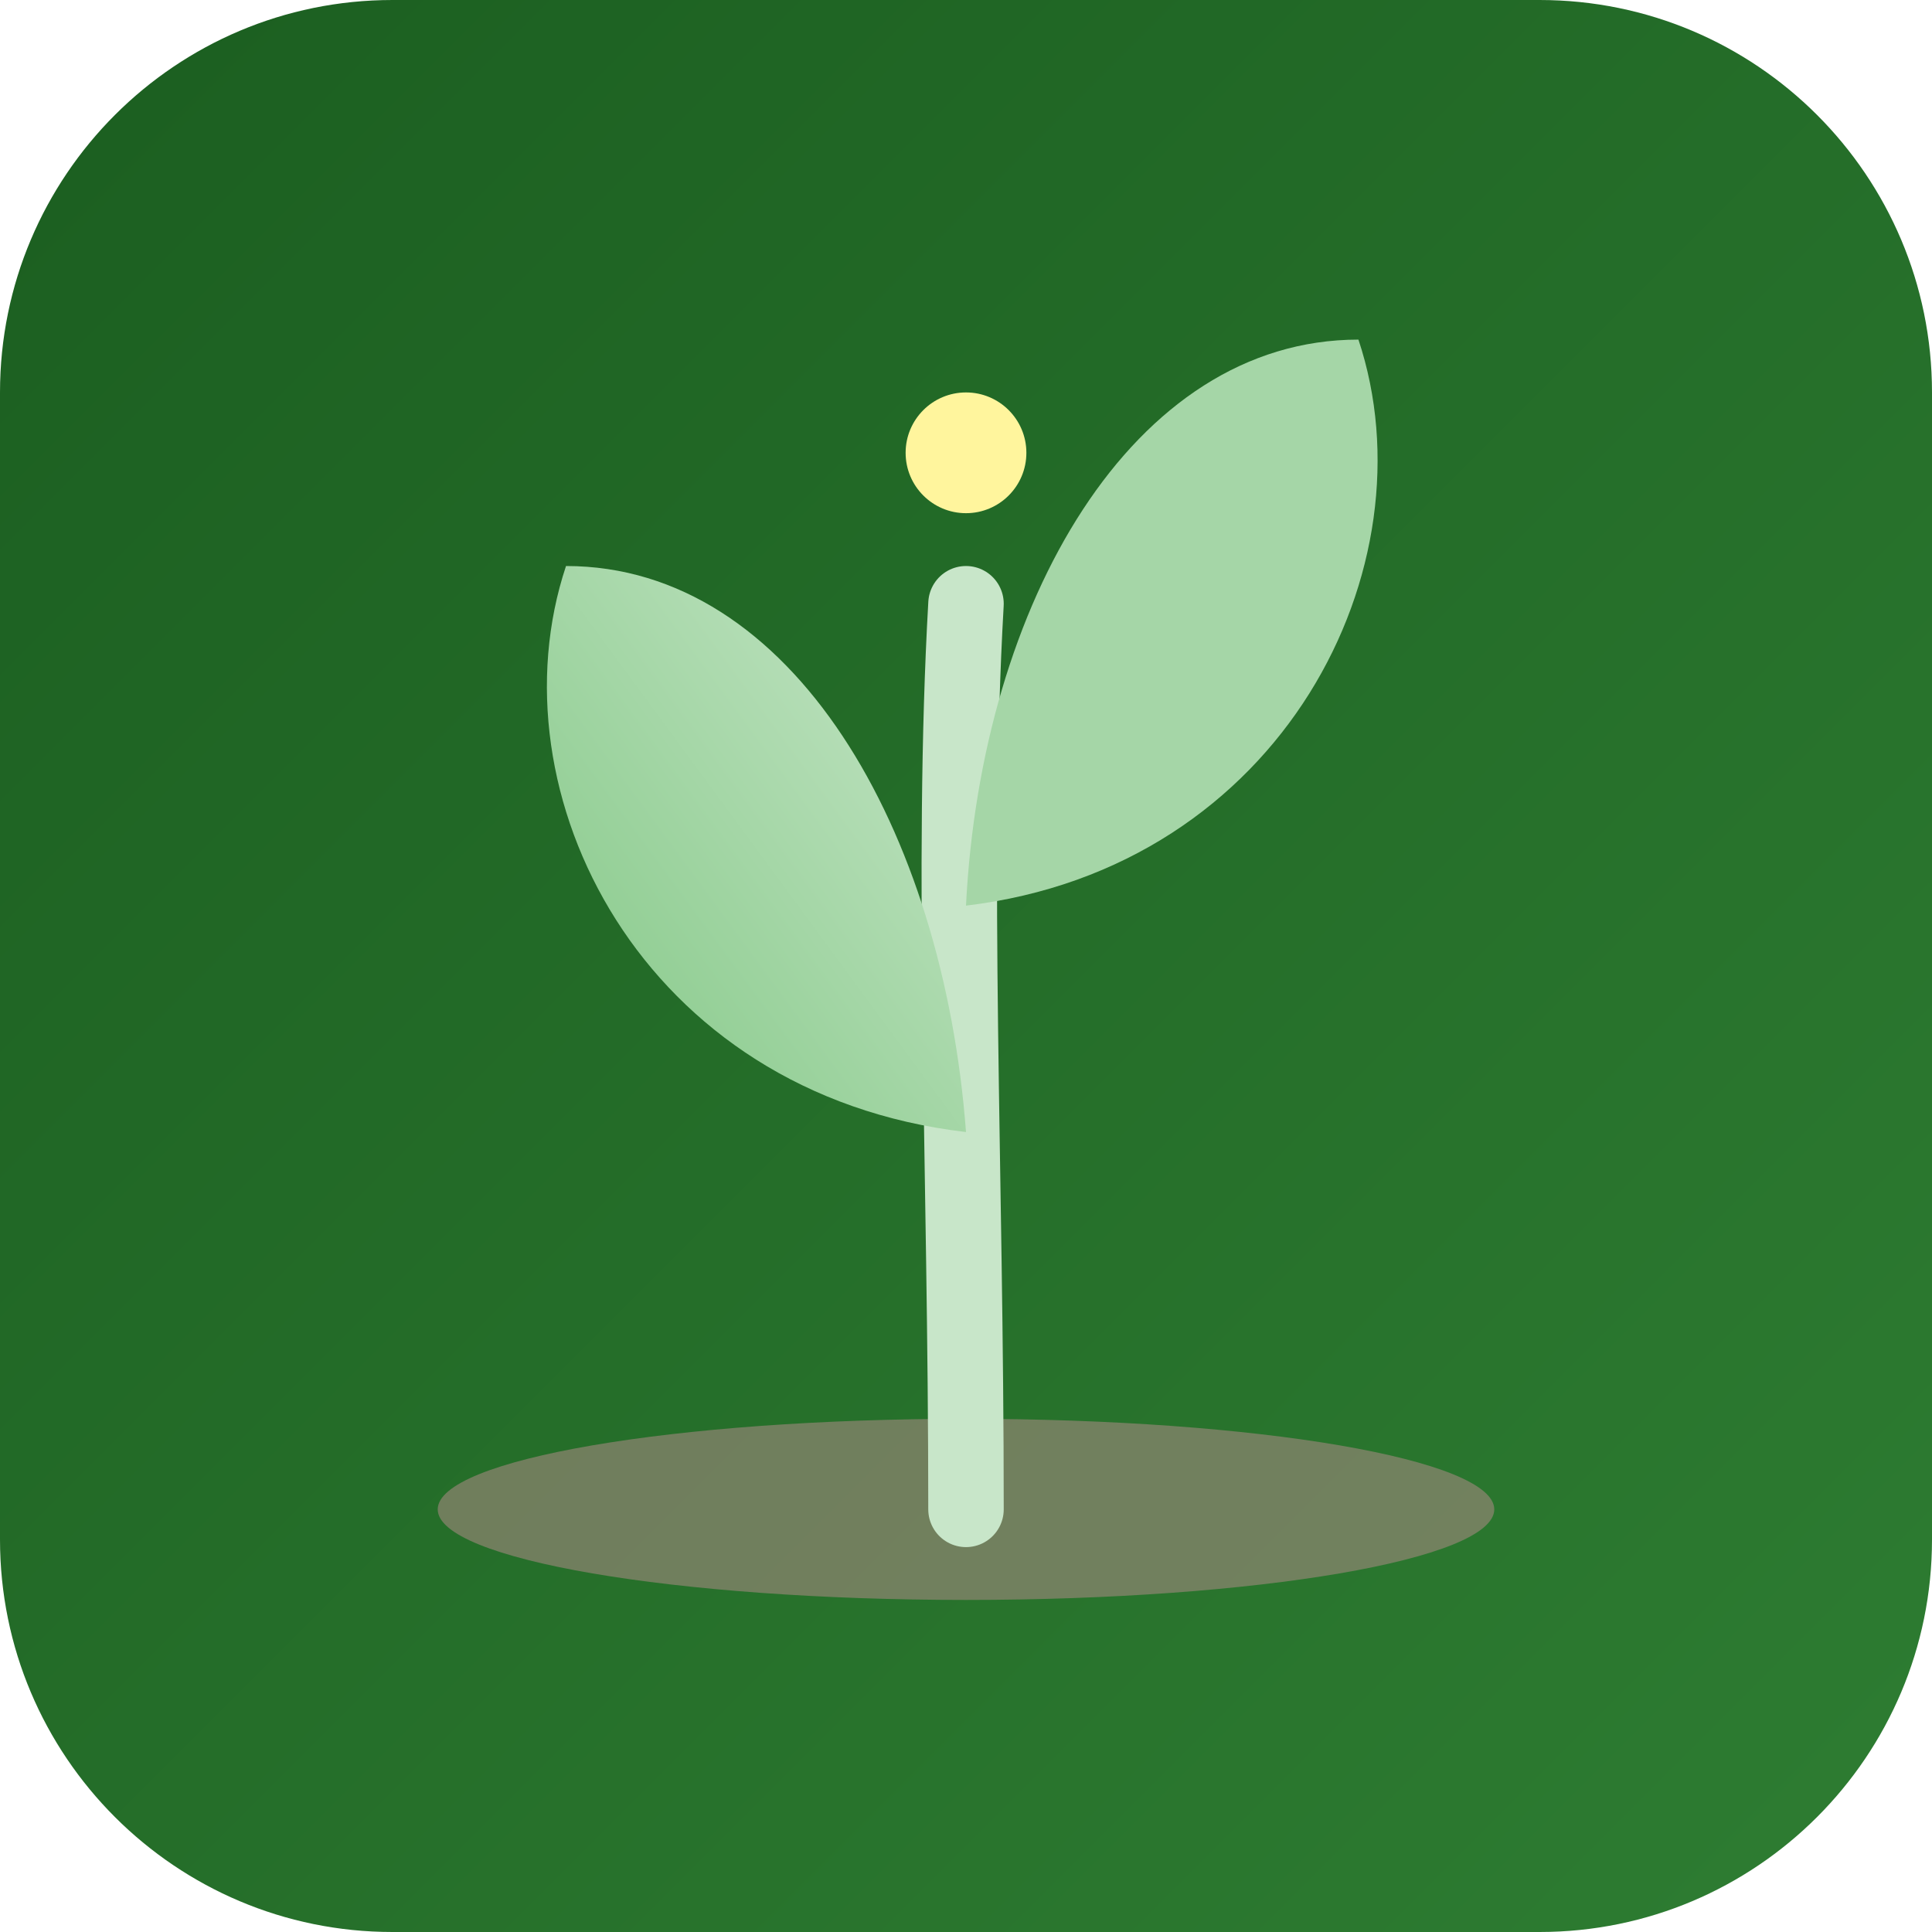
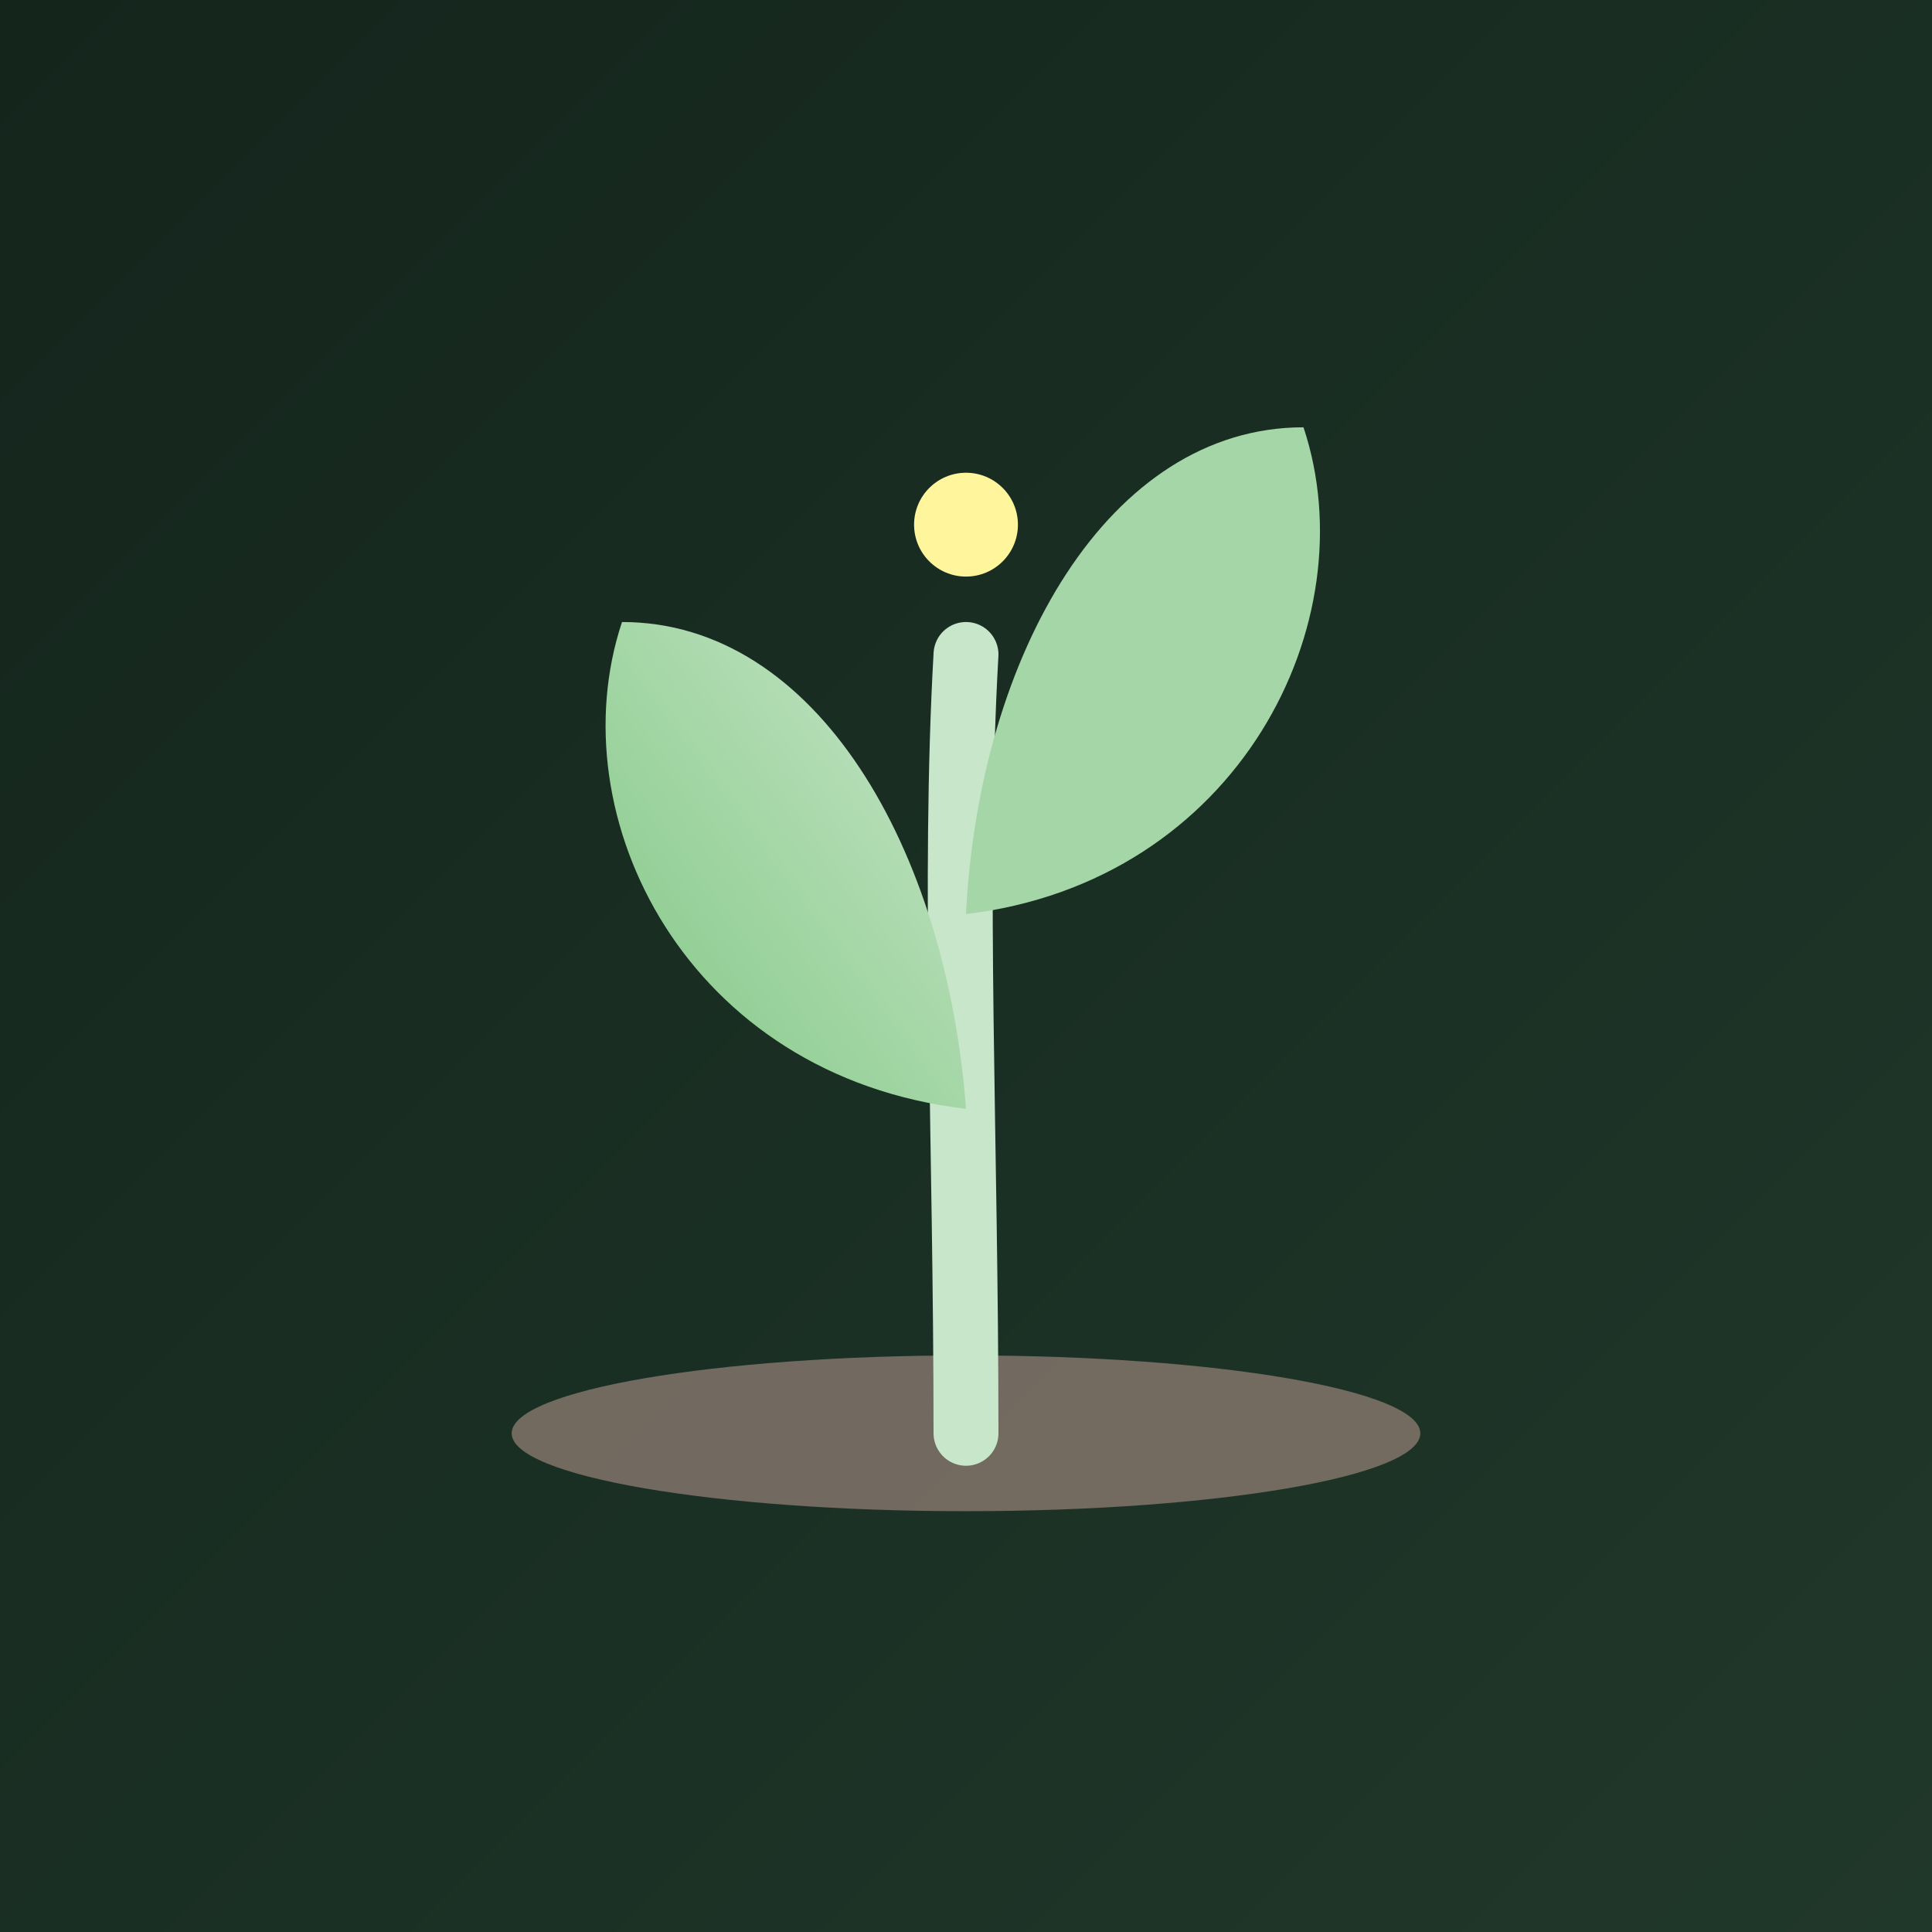
<svg xmlns="http://www.w3.org/2000/svg" viewBox="0 0 512 512" width="512" height="512">
  <defs>
    <linearGradient id="bg" x1="0" y1="0" x2="1" y2="1">
-       <stop offset="0%" stop-color="#1b5e20" />
-       <stop offset="100%" stop-color="#2e7d32" />
+       <stop offset="0%" stop-color="#14251C" />
+       <stop offset="100%" stop-color="#20382A" />
    </linearGradient>
    <linearGradient id="leafGrad" x1="0" y1="1" x2="1" y2="0">
      <stop offset="0%" stop-color="#81c784" />
      <stop offset="100%" stop-color="#c8e6c9" />
    </linearGradient>
  </defs>
-   <rect width="512" height="512" rx="104" fill="url(#bg)" />
-   <ellipse cx="256" cy="400" rx="140" ry="24" fill="#a1887f" opacity="0.6" />
-   <path d="M256 400 C256 310, 252 230, 256 160" stroke="#c8e6c9" stroke-width="20" stroke-linecap="round" fill="none" />
-   <path d="M256 300 C170 290, 130 210, 150 150 C210 150, 250 220, 256 300 Z" fill="url(#leafGrad)" />
-   <path d="M256 240 C340 230, 380 150, 360 90 C300 90, 260 160, 256 240 Z" fill="#a5d6a7" />
-   <circle cx="256" cy="120" r="16" fill="#fff59d" />
+   <rect width="512" height="512" fill="url(#bg)" />
+   <g transform="translate(256, 256) scale(0.86) translate(-256, -256)">
+     <ellipse cx="256" cy="400" rx="140" ry="24" fill="#a1887f" opacity="0.65" />
+     <path d="M256 400 C256 310, 252 230, 256 160" stroke="#c8e6c9" stroke-width="20" stroke-linecap="round" fill="none" />
+     <path d="M256 300 C170 290, 130 210, 150 150 C210 150, 250 220, 256 300 Z" fill="url(#leafGrad)" />
+     <path d="M256 240 C340 230, 380 150, 360 90 C300 90, 260 160, 256 240 Z" fill="#a5d6a7" />
+     <circle cx="256" cy="120" r="16" fill="#fff59d" />
+   </g>
</svg>
